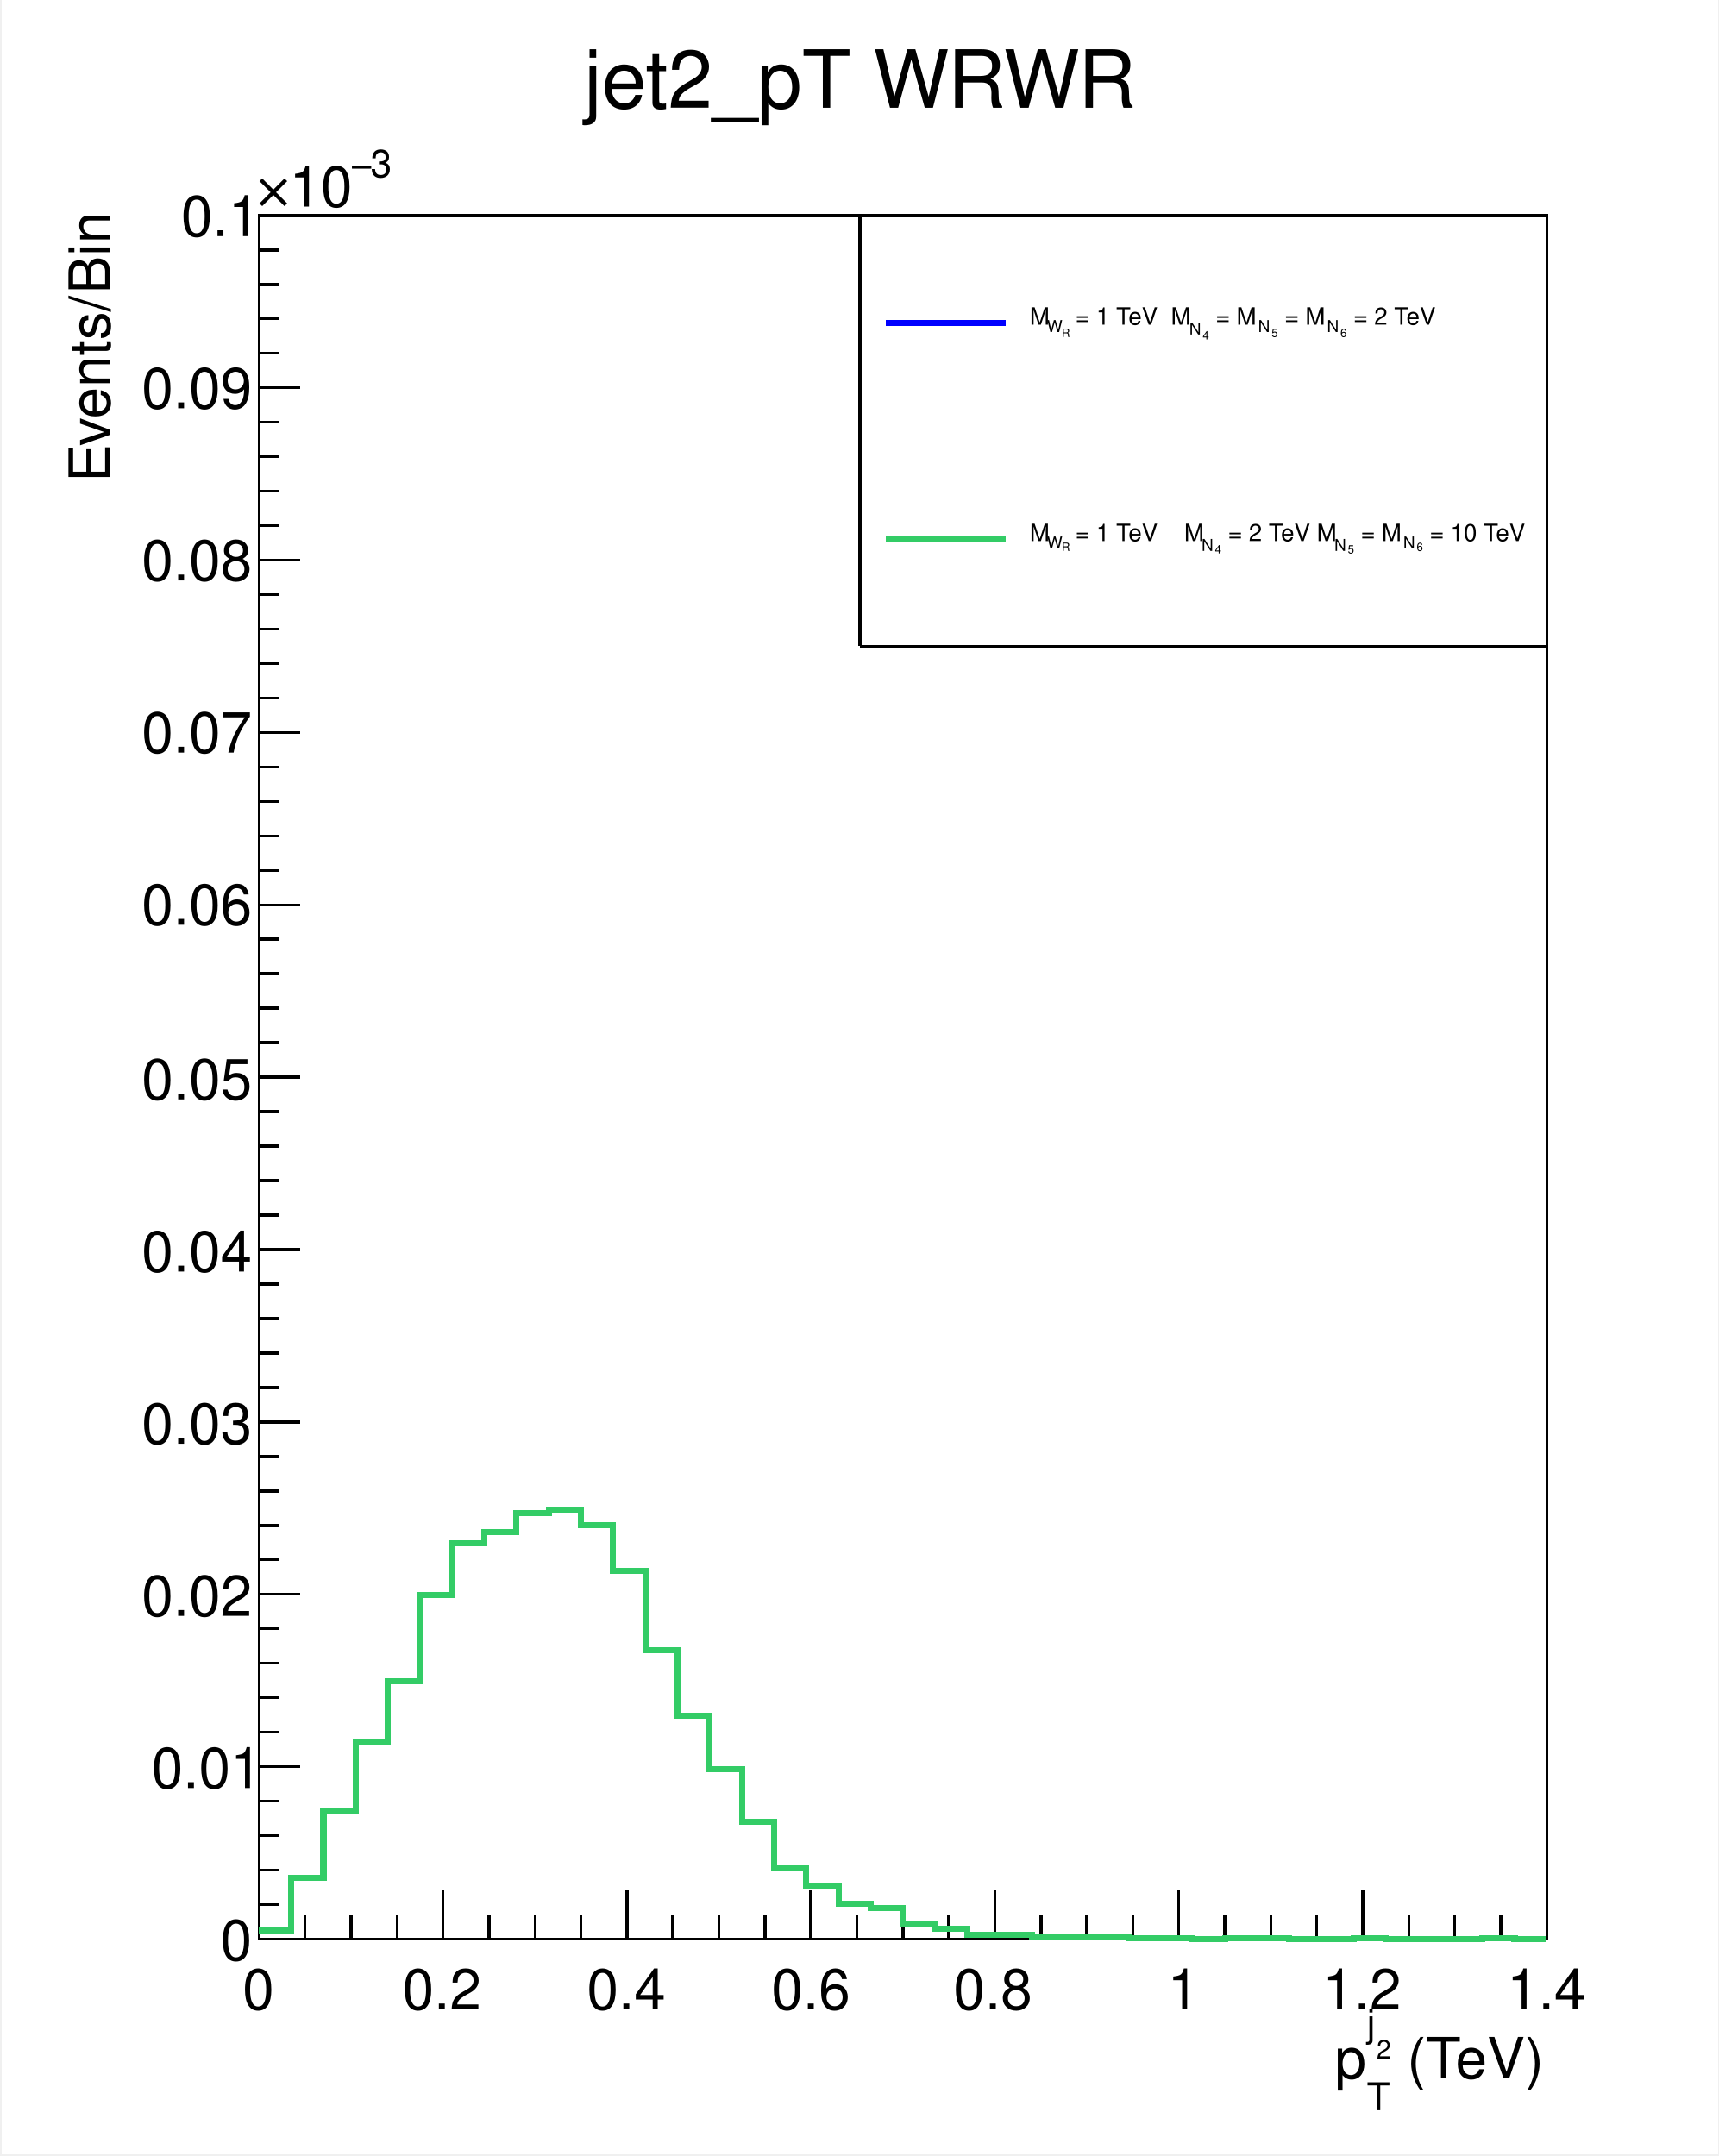
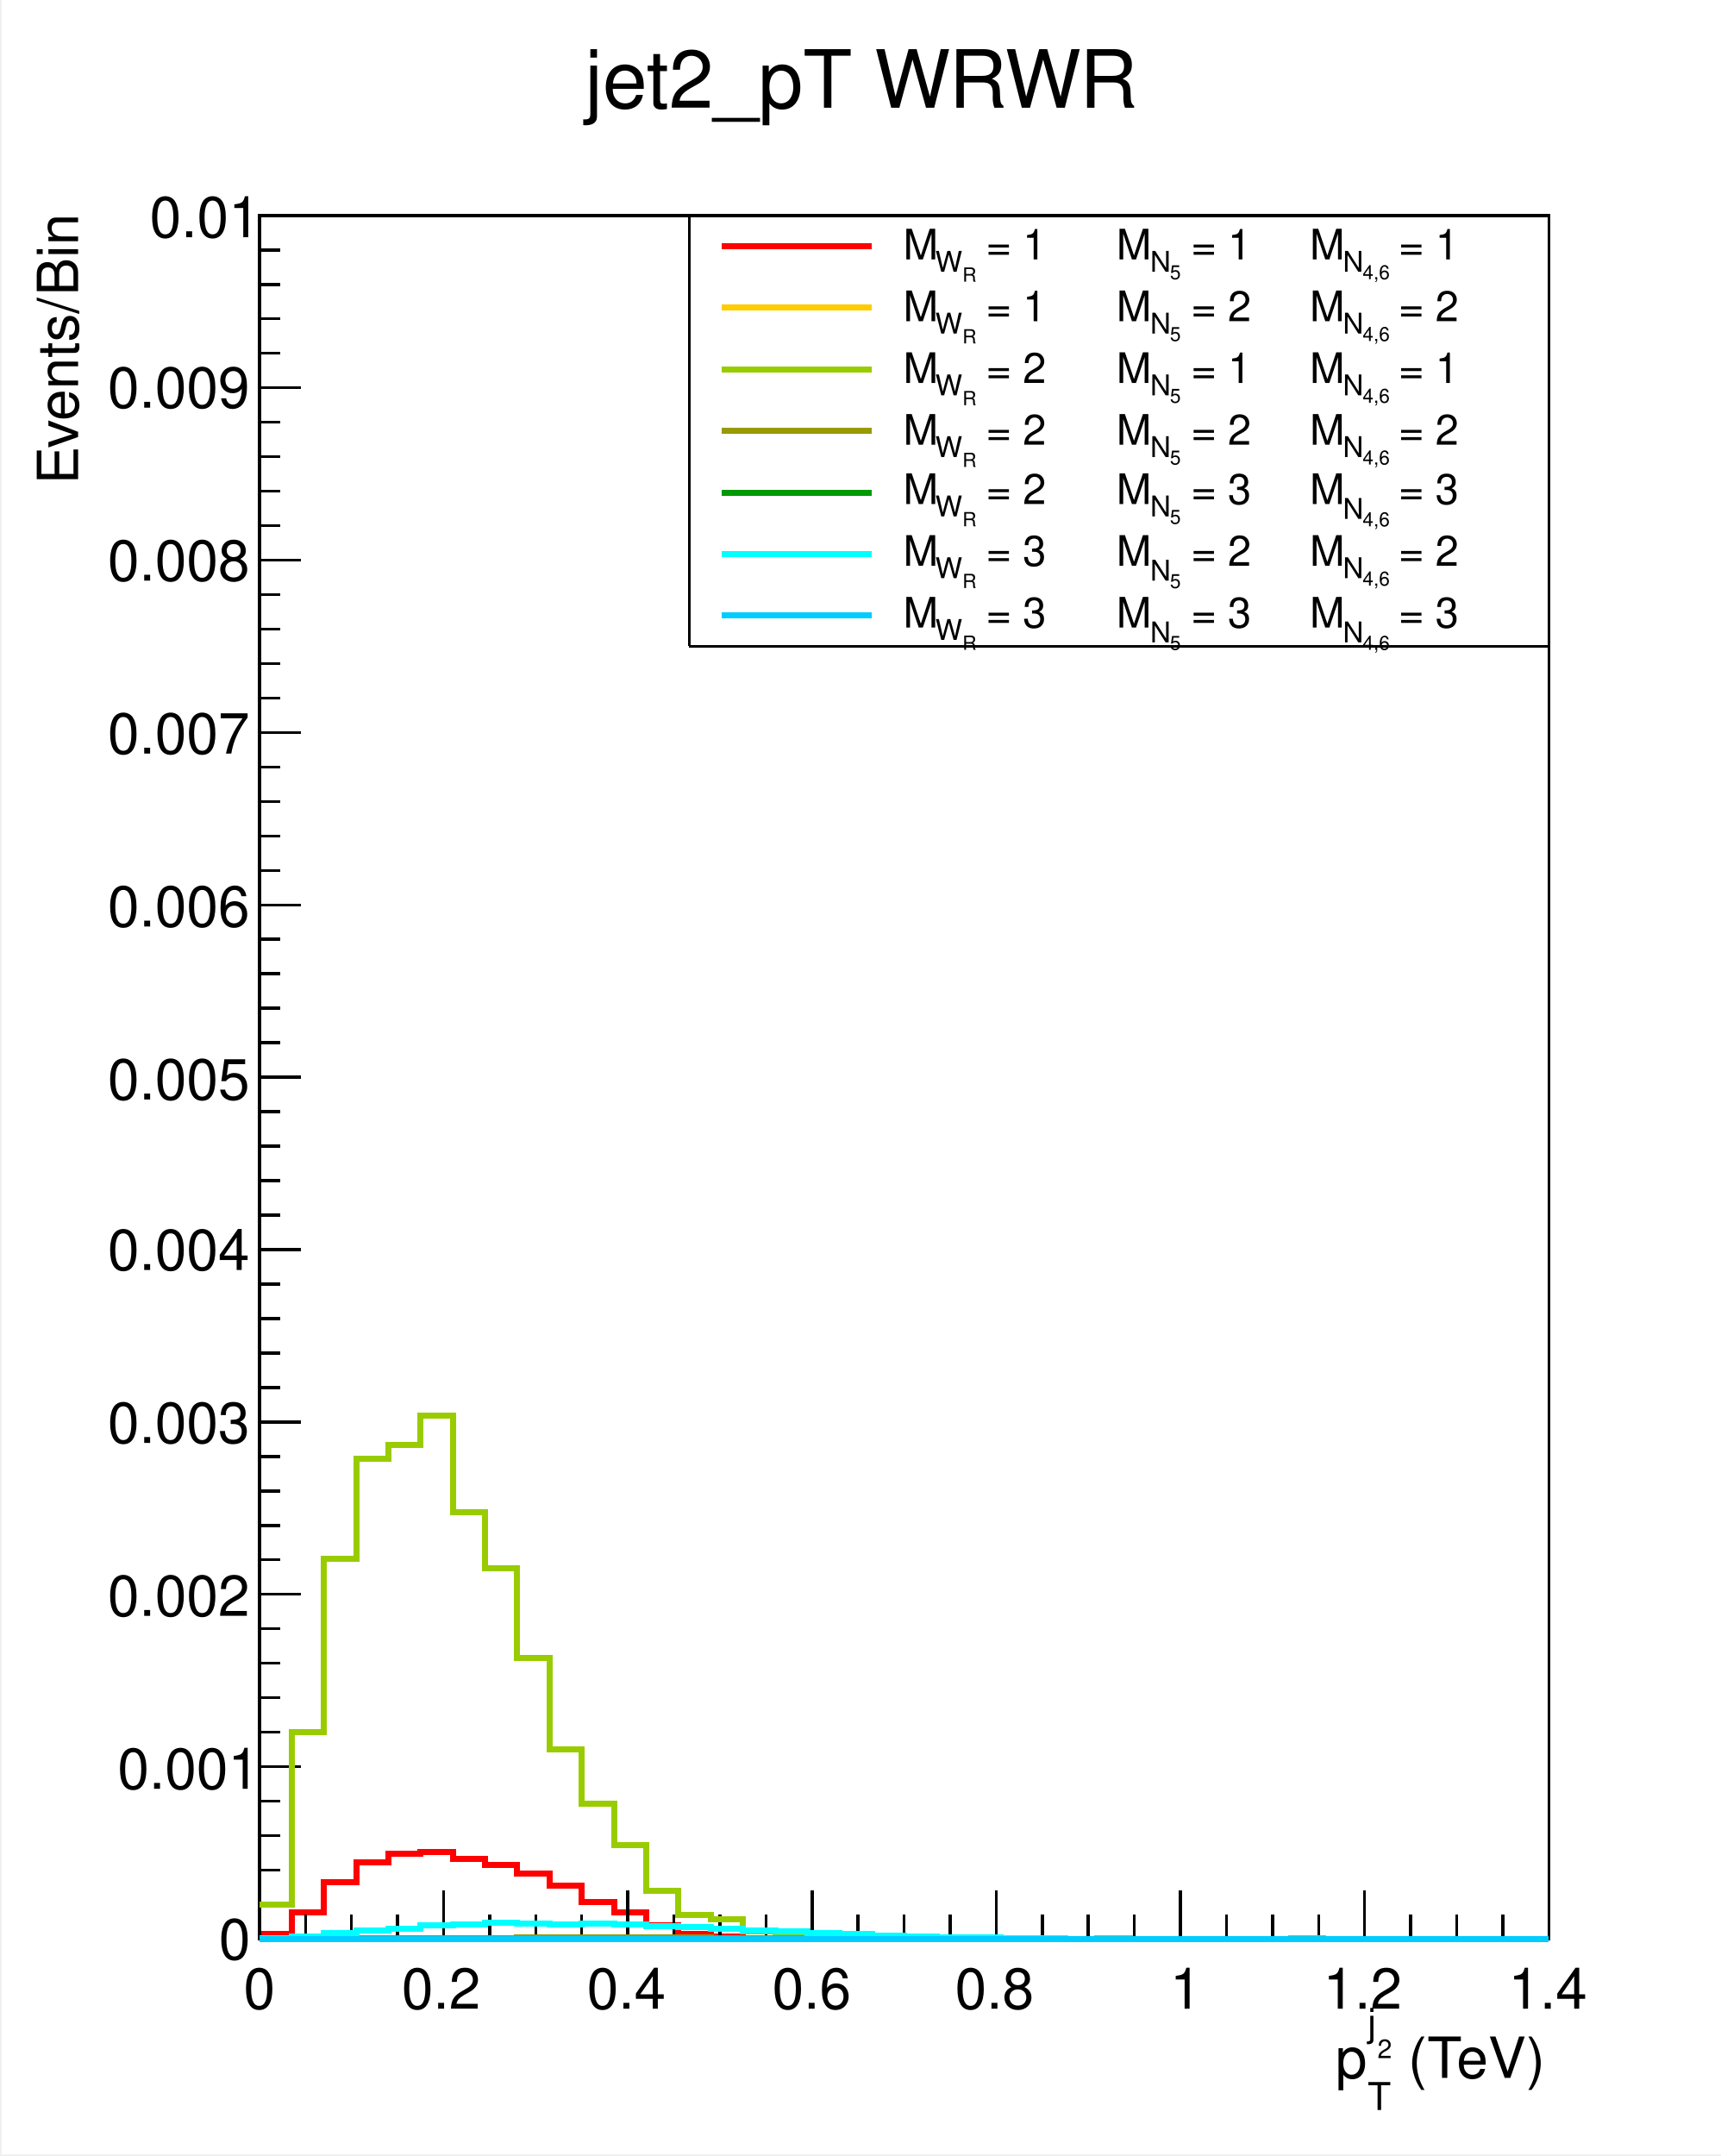
- <svg xmlns="http://www.w3.org/2000/svg" width="567.429" height="712.004" viewBox="0 0 567.429 712.004" shape-rendering="crispEdges">
+ <svg xmlns="http://www.w3.org/2000/svg" width="567.429" height="710.791" viewBox="0 0 567.429 710.791" shape-rendering="crispEdges">
  <defs>
</defs>
-   <rect x="0.5" y="0" width="566.929" height="711.504" fill="white" />
-   <rect x="85.539" y="71.15" width="425.197" height="569.203" fill="white" />
-   <rect x="85.539" y="71.15" width="425.197" height="569.203" fill="none" stroke="black" />
-   <rect x="85.539" y="71.15" width="425.197" height="569.203" fill="white" />
-   <rect x="85.539" y="71.15" width="425.197" height="569.203" fill="none" stroke="black" />
-   <path d="M85.539,637.508h 10.63v -17.413h 10.63v -21.968h 10.63v -22.749h 10.63v -20.162h 10.63v -28.577h 10.63v -16.871h 10.63v -3.72h 10.63v -6.349h 10.63v -1.291h 10.63v 5.392h 10.63v 15.025h 10.63v 26.212h  10.63v 21.7h 10.63v 17.593h 10.63v 17.307h 10.63v 15.16h 10.63v 5.924h 10.63v 6.033h 10.63v 1.43h 10.63v 5.368h 10.63v 1.331h 10.63v 2.137h 10.63v 0.002h 10.63v 0.724h 10.63v -0.31h 10.63v  0.472h 10.63v 0.297h 10.63v -0.151h 10.63v 0.3h 10.63v -0.306h 10.63v 0.142h 10.63v 0.163h 21.26v -0.153h 10.63v 0.153h 31.89v -0.151h 10.63v 0.151h 10.63" fill="none" stroke="#0000ff" stroke-width="2" />
-   <path d="M85.539,640.354h 425.197" fill="none" stroke="black" />
-   <path d="M85.539,624.345v 16.009" fill="none" stroke="black" />
-   <path d="M100.725,632.349v 8.004" fill="none" stroke="black" />
-   <path d="M115.911,632.349v 8.004" fill="none" stroke="black" />
-   <path d="M131.096,632.349v 8.004" fill="none" stroke="black" />
-   <path d="M146.282,624.345v 16.009" fill="none" stroke="black" />
-   <path d="M161.467,632.349v 8.004" fill="none" stroke="black" />
-   <path d="M176.653,632.349v 8.004" fill="none" stroke="black" />
-   <path d="M191.839,632.349v 8.004" fill="none" stroke="black" />
-   <path d="M207.024,624.345v 16.009" fill="none" stroke="black" />
-   <path d="M222.21,632.349v 8.004" fill="none" stroke="black" />
-   <path d="M237.395,632.349v 8.004" fill="none" stroke="black" />
-   <path d="M252.581,632.349v 8.004" fill="none" stroke="black" />
-   <path d="M267.767,624.345v 16.009" fill="none" stroke="black" />
-   <path d="M282.952,632.349v 8.004" fill="none" stroke="black" />
-   <path d="M298.138,632.349v 8.004" fill="none" stroke="black" />
-   <path d="M313.323,632.349v 8.004" fill="none" stroke="black" />
-   <path d="M328.509,624.345v 16.009" fill="none" stroke="black" />
-   <path d="M343.695,632.349v 8.004" fill="none" stroke="black" />
-   <path d="M358.88,632.349v 8.004" fill="none" stroke="black" />
-   <path d="M374.066,632.349v 8.004" fill="none" stroke="black" />
-   <path d="M389.251,624.345v 16.009" fill="none" stroke="black" />
-   <path d="M404.437,632.349v 8.004" fill="none" stroke="black" />
-   <path d="M419.623,632.349v 8.004" fill="none" stroke="black" />
-   <path d="M434.808,632.349v 8.004" fill="none" stroke="black" />
-   <path d="M449.994,624.345v 16.009" fill="none" stroke="black" />
-   <path d="M465.179,632.349v 8.004" fill="none" stroke="black" />
-   <path d="M480.365,632.349v 8.004" fill="none" stroke="black" />
-   <path d="M495.551,632.349v 8.004" fill="none" stroke="black" />
-   <path d="M510.736,624.345v 16.009" fill="none" stroke="black" />
-   <path d="M510.736,624.345v 16.009" fill="none" stroke="black" />
-   <text xml:space="preserve" x="80.097" y="663.583" fill="black" font-size="18.704" font-family="Helvetica">0</text>
-   <text xml:space="preserve" x="132.892" y="663.583" fill="black" font-size="18.704" font-family="Helvetica">0.2</text>
-   <text xml:space="preserve" x="193.808" y="663.583" fill="black" font-size="18.704" font-family="Helvetica">0.4</text>
-   <text xml:space="preserve" x="254.725" y="663.583" fill="black" font-size="18.704" font-family="Helvetica">0.6</text>
-   <text xml:space="preserve" x="314.829" y="663.583" fill="black" font-size="18.704" font-family="Helvetica">0.8</text>
-   <text xml:space="preserve" x="385.492" y="663.583" fill="black" font-size="18.704" font-family="Helvetica">1</text>
-   <text xml:space="preserve" x="436.662" y="663.583" fill="black" font-size="18.704" font-family="Helvetica">1.2</text>
-   <text xml:space="preserve" x="497.578" y="663.583" fill="black" font-size="18.704" font-family="Helvetica">1.4</text>
-   <text xml:space="preserve" x="459.404" y="686.325" fill="black" font-size="18.704" font-family="Helvetica"> (TeV)</text>
-   <text xml:space="preserve" x="454.531" y="679.828" fill="black" font-size="8.591" font-family="Helvetica">2</text>
-   <text xml:space="preserve" x="451.282" y="672.518" fill="black" font-size="12.636" font-family="Helvetica">j</text>
-   <text xml:space="preserve" x="451.282" y="696.884" fill="black" font-size="12.636" font-family="Helvetica">T</text>
-   <text xml:space="preserve" x="440.723" y="686.325" fill="black" font-size="18.704" font-family="Helvetica">p</text>
-   <path d="M85.539,640.354v -569.203" fill="none" stroke="black" />
-   <path d="M99.146,640.354h -13.606" fill="none" stroke="black" />
-   <path d="M92.343,628.97h -6.803" fill="none" stroke="black" />
-   <path d="M92.343,617.586h -6.803" fill="none" stroke="black" />
-   <path d="M92.343,606.202h -6.803" fill="none" stroke="black" />
-   <path d="M92.343,594.818h -6.803" fill="none" stroke="black" />
-   <path d="M99.146,583.433h -13.606" fill="none" stroke="black" />
-   <path d="M92.343,572.049h -6.803" fill="none" stroke="black" />
-   <path d="M92.343,560.665h -6.803" fill="none" stroke="black" />
-   <path d="M92.343,549.281h -6.803" fill="none" stroke="black" />
-   <path d="M92.343,537.897h -6.803" fill="none" stroke="black" />
-   <path d="M99.146,526.513h -13.606" fill="none" stroke="black" />
-   <path d="M92.343,515.129h -6.803" fill="none" stroke="black" />
-   <path d="M92.343,503.745h -6.803" fill="none" stroke="black" />
-   <path d="M92.343,492.361h -6.803" fill="none" stroke="black" />
-   <path d="M92.343,480.977h -6.803" fill="none" stroke="black" />
-   <path d="M99.146,469.593h -13.606" fill="none" stroke="black" />
-   <path d="M92.343,458.209h -6.803" fill="none" stroke="black" />
-   <path d="M92.343,446.825h -6.803" fill="none" stroke="black" />
-   <path d="M92.343,435.441h -6.803" fill="none" stroke="black" />
-   <path d="M92.343,424.056h -6.803" fill="none" stroke="black" />
-   <path d="M99.146,412.672h -13.606" fill="none" stroke="black" />
-   <path d="M92.343,401.288h -6.803" fill="none" stroke="black" />
-   <path d="M92.343,389.904h -6.803" fill="none" stroke="black" />
-   <path d="M92.343,378.52h -6.803" fill="none" stroke="black" />
-   <path d="M92.343,367.136h -6.803" fill="none" stroke="black" />
-   <path d="M99.146,355.752h -13.606" fill="none" stroke="black" />
-   <path d="M92.343,344.368h -6.803" fill="none" stroke="black" />
-   <path d="M92.343,332.984h -6.803" fill="none" stroke="black" />
-   <path d="M92.343,321.6h -6.803" fill="none" stroke="black" />
-   <path d="M92.343,310.216h -6.803" fill="none" stroke="black" />
-   <path d="M99.146,298.832h -13.606" fill="none" stroke="black" />
-   <path d="M92.343,287.448h -6.803" fill="none" stroke="black" />
-   <path d="M92.343,276.064h -6.803" fill="none" stroke="black" />
-   <path d="M92.343,264.68h -6.803" fill="none" stroke="black" />
-   <path d="M92.343,253.295h -6.803" fill="none" stroke="black" />
-   <path d="M99.146,241.911h -13.606" fill="none" stroke="black" />
-   <path d="M92.343,230.527h -6.803" fill="none" stroke="black" />
-   <path d="M92.343,219.143h -6.803" fill="none" stroke="black" />
-   <path d="M92.343,207.759h -6.803" fill="none" stroke="black" />
-   <path d="M92.343,196.375h -6.803" fill="none" stroke="black" />
-   <path d="M99.146,184.991h -13.606" fill="none" stroke="black" />
-   <path d="M92.343,173.607h -6.803" fill="none" stroke="black" />
-   <path d="M92.343,162.223h -6.803" fill="none" stroke="black" />
-   <path d="M92.343,150.839h -6.803" fill="none" stroke="black" />
-   <path d="M92.343,139.455h -6.803" fill="none" stroke="black" />
-   <path d="M99.146,128.071h -13.606" fill="none" stroke="black" />
-   <path d="M92.343,116.687h -6.803" fill="none" stroke="black" />
-   <path d="M92.343,105.303h -6.803" fill="none" stroke="black" />
-   <path d="M92.343,93.918h -6.803" fill="none" stroke="black" />
-   <path d="M92.343,82.534h -6.803" fill="none" stroke="black" />
-   <path d="M99.146,71.15h -13.606" fill="none" stroke="black" />
-   <path d="M99.146,71.15h -13.606" fill="none" stroke="black" />
-   <text xml:space="preserve" x="72.787" y="647.339" fill="black" font-size="18.704" font-family="Helvetica">0</text>
-   <text xml:space="preserve" x="50.045" y="590.484" fill="black" font-size="18.704" font-family="Helvetica">0.01</text>
-   <text xml:space="preserve" x="46.797" y="533.628" fill="black" font-size="18.704" font-family="Helvetica">0.02</text>
-   <text xml:space="preserve" x="46.797" y="476.773" fill="black" font-size="18.704" font-family="Helvetica">0.03</text>
-   <text xml:space="preserve" x="46.797" y="419.917" fill="black" font-size="18.704" font-family="Helvetica">0.04</text>
-   <text xml:space="preserve" x="46.797" y="363.062" fill="black" font-size="18.704" font-family="Helvetica">0.05</text>
-   <text xml:space="preserve" x="46.797" y="305.395" fill="black" font-size="18.704" font-family="Helvetica">0.06</text>
-   <text xml:space="preserve" x="46.797" y="248.539" fill="black" font-size="18.704" font-family="Helvetica">0.07</text>
-   <text xml:space="preserve" x="46.797" y="191.684" fill="black" font-size="18.704" font-family="Helvetica">0.08</text>
-   <text xml:space="preserve" x="46.797" y="134.828" fill="black" font-size="18.704" font-family="Helvetica">0.09</text>
-   <text xml:space="preserve" x="59.792" y="77.973" fill="black" font-size="18.704" font-family="Helvetica">0.1</text>
-   <text xml:space="preserve" x="122.333" y="58.48" fill="black" font-size="12.636" font-family="Helvetica">3</text>
-   <text xml:space="preserve" x="115.835" y="58.48" fill="black" font-size="12.636" font-family="Times">−</text>
-   <text xml:space="preserve" x="95.53" y="68.226" fill="black" font-size="18.704" font-family="Helvetica">10</text>
-   <text xml:space="preserve" x="84.971" y="68.226" fill="black" font-size="18.704" font-family="Times">×</text>
-   <g transform="rotate(-90,36.2377,159.195)">
-     <text xml:space="preserve" x="36.238" y="159.195" fill="black" font-size="18.704" font-family="Helvetica">Events/Bin</text>
+   <rect x="0.5" y="0" width="566.929" height="710.291" fill="white" />
+   <rect x="85.539" y="71.029" width="425.197" height="568.232" fill="white" />
+   <rect x="85.539" y="71.029" width="425.197" height="568.232" fill="none" stroke="black" />
+   <rect x="85.539" y="71.029" width="425.197" height="568.232" fill="white" />
+   <rect x="85.539" y="71.029" width="425.197" height="568.232" fill="none" stroke="black" />
+   <path d="M85.539,637.661h 10.63v -7.07h 10.63v -9.984h 10.63v -6.521h 10.63v -2.89h 10.63v -0.525h 10.63v 2.174h 10.63v 1.935h 10.63v 2.962h 10.63v 3.941h 10.63v 5.422h 10.63v 3.32h 10.63v 4.252h  10.63v 3.034h 10.63v 0.717h 10.63v 0.502h 21.26v 0.215h 10.63v 0.048h 31.89v 0.072h 10.63v -0.048h 10.63v -0.024h 10.63v 0.072h 10.63v -0.024h 10.63v 0.024h 10.63v -0.048h 10.63v  0.048h 21.26v -0.048h 10.63v 0.048h 95.669" fill="none" stroke="#ff0000" stroke-width="2" />
+   <path d="M85.539,639.261h 425.197" fill="none" stroke="black" />
+   <path d="M85.539,623.28v 15.982" fill="none" stroke="black" />
+   <path d="M100.725,631.271v 7.991" fill="none" stroke="black" />
+   <path d="M115.911,631.271v 7.991" fill="none" stroke="black" />
+   <path d="M131.096,631.271v 7.991" fill="none" stroke="black" />
+   <path d="M146.282,623.28v 15.982" fill="none" stroke="black" />
+   <path d="M161.467,631.271v 7.991" fill="none" stroke="black" />
+   <path d="M176.653,631.271v 7.991" fill="none" stroke="black" />
+   <path d="M191.839,631.271v 7.991" fill="none" stroke="black" />
+   <path d="M207.024,623.28v 15.982" fill="none" stroke="black" />
+   <path d="M222.21,631.271v 7.991" fill="none" stroke="black" />
+   <path d="M237.395,631.271v 7.991" fill="none" stroke="black" />
+   <path d="M252.581,631.271v 7.991" fill="none" stroke="black" />
+   <path d="M267.767,623.28v 15.982" fill="none" stroke="black" />
+   <path d="M282.952,631.271v 7.991" fill="none" stroke="black" />
+   <path d="M298.138,631.271v 7.991" fill="none" stroke="black" />
+   <path d="M313.323,631.271v 7.991" fill="none" stroke="black" />
+   <path d="M328.509,623.28v 15.982" fill="none" stroke="black" />
+   <path d="M343.695,631.271v 7.991" fill="none" stroke="black" />
+   <path d="M358.88,631.271v 7.991" fill="none" stroke="black" />
+   <path d="M374.066,631.271v 7.991" fill="none" stroke="black" />
+   <path d="M389.251,623.28v 15.982" fill="none" stroke="black" />
+   <path d="M404.437,631.271v 7.991" fill="none" stroke="black" />
+   <path d="M419.623,631.271v 7.991" fill="none" stroke="black" />
+   <path d="M434.808,631.271v 7.991" fill="none" stroke="black" />
+   <path d="M449.994,623.28v 15.982" fill="none" stroke="black" />
+   <path d="M465.179,631.271v 7.991" fill="none" stroke="black" />
+   <path d="M480.365,631.271v 7.991" fill="none" stroke="black" />
+   <path d="M495.551,631.271v 7.991" fill="none" stroke="black" />
+   <path d="M510.736,623.28v 15.982" fill="none" stroke="black" />
+   <path d="M510.736,623.28v 15.982" fill="none" stroke="black" />
+   <text xml:space="preserve" x="80.326" y="662.232" fill="black" font-size="18.704" font-family="Helvetica">0</text>
+   <text xml:space="preserve" x="132.458" y="662.232" fill="black" font-size="18.704" font-family="Helvetica">0.2</text>
+   <text xml:space="preserve" x="193.549" y="662.232" fill="black" font-size="18.704" font-family="Helvetica">0.4</text>
+   <text xml:space="preserve" x="254.641" y="662.232" fill="black" font-size="18.704" font-family="Helvetica">0.6</text>
+   <text xml:space="preserve" x="314.918" y="662.232" fill="black" font-size="18.704" font-family="Helvetica">0.8</text>
+   <text xml:space="preserve" x="385.784" y="662.232" fill="black" font-size="18.704" font-family="Helvetica">1</text>
+   <text xml:space="preserve" x="436.286" y="662.232" fill="black" font-size="18.704" font-family="Helvetica">1.2</text>
+   <text xml:space="preserve" x="497.378" y="662.232" fill="black" font-size="18.704" font-family="Helvetica">1.4</text>
+   <text xml:space="preserve" x="459.094" y="685.039" fill="black" font-size="18.704" font-family="Helvetica"> (TeV)</text>
+   <text xml:space="preserve" x="454.206" y="678.523" fill="black" font-size="8.591" font-family="Helvetica">2</text>
+   <text xml:space="preserve" x="450.948" y="671.192" fill="black" font-size="12.636" font-family="Helvetica">j</text>
+   <text xml:space="preserve" x="450.948" y="695.629" fill="black" font-size="12.636" font-family="Helvetica">T</text>
+   <text xml:space="preserve" x="440.359" y="685.039" fill="black" font-size="18.704" font-family="Helvetica">p</text>
+   <path d="M85.539,639.261v -568.232" fill="none" stroke="black" />
+   <path d="M99.146,639.261h -13.606" fill="none" stroke="black" />
+   <path d="M92.343,627.897h -6.803" fill="none" stroke="black" />
+   <path d="M92.343,616.532h -6.803" fill="none" stroke="black" />
+   <path d="M92.343,605.167h -6.803" fill="none" stroke="black" />
+   <path d="M92.343,593.803h -6.803" fill="none" stroke="black" />
+   <path d="M99.146,582.438h -13.606" fill="none" stroke="black" />
+   <path d="M92.343,571.074h -6.803" fill="none" stroke="black" />
+   <path d="M92.343,559.709h -6.803" fill="none" stroke="black" />
+   <path d="M92.343,548.344h -6.803" fill="none" stroke="black" />
+   <path d="M92.343,536.98h -6.803" fill="none" stroke="black" />
+   <path d="M99.146,525.615h -13.606" fill="none" stroke="black" />
+   <path d="M92.343,514.25h -6.803" fill="none" stroke="black" />
+   <path d="M92.343,502.886h -6.803" fill="none" stroke="black" />
+   <path d="M92.343,491.521h -6.803" fill="none" stroke="black" />
+   <path d="M92.343,480.156h -6.803" fill="none" stroke="black" />
+   <path d="M99.146,468.792h -13.606" fill="none" stroke="black" />
+   <path d="M92.343,457.427h -6.803" fill="none" stroke="black" />
+   <path d="M92.343,446.062h -6.803" fill="none" stroke="black" />
+   <path d="M92.343,434.698h -6.803" fill="none" stroke="black" />
+   <path d="M92.343,423.333h -6.803" fill="none" stroke="black" />
+   <path d="M99.146,411.968h -13.606" fill="none" stroke="black" />
+   <path d="M92.343,400.604h -6.803" fill="none" stroke="black" />
+   <path d="M92.343,389.239h -6.803" fill="none" stroke="black" />
+   <path d="M92.343,377.875h -6.803" fill="none" stroke="black" />
+   <path d="M92.343,366.51h -6.803" fill="none" stroke="black" />
+   <path d="M99.146,355.145h -13.606" fill="none" stroke="black" />
+   <path d="M92.343,343.781h -6.803" fill="none" stroke="black" />
+   <path d="M92.343,332.416h -6.803" fill="none" stroke="black" />
+   <path d="M92.343,321.051h -6.803" fill="none" stroke="black" />
+   <path d="M92.343,309.687h -6.803" fill="none" stroke="black" />
+   <path d="M99.146,298.322h -13.606" fill="none" stroke="black" />
+   <path d="M92.343,286.957h -6.803" fill="none" stroke="black" />
+   <path d="M92.343,275.593h -6.803" fill="none" stroke="black" />
+   <path d="M92.343,264.228h -6.803" fill="none" stroke="black" />
+   <path d="M92.343,252.863h -6.803" fill="none" stroke="black" />
+   <path d="M99.146,241.499h -13.606" fill="none" stroke="black" />
+   <path d="M92.343,230.134h -6.803" fill="none" stroke="black" />
+   <path d="M92.343,218.769h -6.803" fill="none" stroke="black" />
+   <path d="M92.343,207.405h -6.803" fill="none" stroke="black" />
+   <path d="M92.343,196.04h -6.803" fill="none" stroke="black" />
+   <path d="M99.146,184.676h -13.606" fill="none" stroke="black" />
+   <path d="M92.343,173.311h -6.803" fill="none" stroke="black" />
+   <path d="M92.343,161.946h -6.803" fill="none" stroke="black" />
+   <path d="M92.343,150.582h -6.803" fill="none" stroke="black" />
+   <path d="M92.343,139.217h -6.803" fill="none" stroke="black" />
+   <path d="M99.146,127.852h -13.606" fill="none" stroke="black" />
+   <path d="M92.343,116.488h -6.803" fill="none" stroke="black" />
+   <path d="M92.343,105.123h -6.803" fill="none" stroke="black" />
+   <path d="M92.343,93.758h -6.803" fill="none" stroke="black" />
+   <path d="M92.343,82.394h -6.803" fill="none" stroke="black" />
+   <path d="M99.146,71.029h -13.606" fill="none" stroke="black" />
+   <path d="M99.146,71.029h -13.606" fill="none" stroke="black" />
+   <text xml:space="preserve" x="72.181" y="645.941" fill="black" font-size="18.704" font-family="Helvetica">0</text>
+   <text xml:space="preserve" x="38.784" y="589.737" fill="black" font-size="18.704" font-family="Helvetica">0.001</text>
+   <text xml:space="preserve" x="35.526" y="532.718" fill="black" font-size="18.704" font-family="Helvetica">0.002</text>
+   <text xml:space="preserve" x="35.526" y="475.699" fill="black" font-size="18.704" font-family="Helvetica">0.003</text>
+   <text xml:space="preserve" x="35.526" y="418.68" fill="black" font-size="18.704" font-family="Helvetica">0.004</text>
+   <text xml:space="preserve" x="35.526" y="362.476" fill="black" font-size="18.704" font-family="Helvetica">0.005</text>
+   <text xml:space="preserve" x="35.526" y="305.457" fill="black" font-size="18.704" font-family="Helvetica">0.006</text>
+   <text xml:space="preserve" x="35.526" y="248.439" fill="black" font-size="18.704" font-family="Helvetica">0.007</text>
+   <text xml:space="preserve" x="35.526" y="191.42" fill="black" font-size="18.704" font-family="Helvetica">0.008</text>
+   <text xml:space="preserve" x="35.526" y="134.401" fill="black" font-size="18.704" font-family="Helvetica">0.009</text>
+   <text xml:space="preserve" x="49.373" y="78.197" fill="black" font-size="18.704" font-family="Helvetica">0.01</text>
+   <g transform="rotate(-90,25.7512,159.652)">
+     <text xml:space="preserve" x="25.751" y="159.652" fill="black" font-size="18.704" font-family="Helvetica">Events/Bin</text>
  </g>
-   <text xml:space="preserve" x="283.965" y="35.575" text-anchor="middle" fill="black" font-size="26.506" font-family="Helvetica">jet2_pT WRWR</text>
-   <path d="M85.539,637.508h 10.63v -17.413h 10.63v -21.968h 10.63v -22.749h 10.63v -20.162h 10.63v -28.577h 10.63v -16.871h 10.63v -3.72h 10.63v -6.349h 10.63v -1.291h 10.63v 5.392h 10.63v 15.025h 10.63v 26.212h  10.63v 21.7h 10.63v 17.593h 10.63v 17.307h 10.63v 15.16h 10.63v 5.924h 10.63v 6.033h 10.63v 1.43h 10.63v 5.368h 10.63v 1.331h 10.63v 2.137h 10.63v 0.002h 10.63v 0.724h 10.63v -0.31h 10.63v  0.472h 10.63v 0.297h 10.63v -0.151h 10.63v 0.3h 10.63v -0.306h 10.63v 0.142h 10.63v 0.163h 21.26v -0.153h 10.63v 0.153h 31.89v -0.151h 10.63v 0.151h 10.63" fill="none" stroke="#33cc66" stroke-width="2" />
-   <rect x="283.965" y="71.15" width="226.772" height="142.301" fill="white" />
-   <path d="M283.965,213.451h 226.772" fill="none" stroke="black" />
-   <path d="M510.736,213.451v -142.301" fill="none" stroke="black" />
-   <path d="M510.736,71.15h -226.772" fill="none" stroke="black" />
-   <path d="M283.965,71.15v 142.301" fill="none" stroke="black" />
-   <text xml:space="preserve" x="444.784" y="107.213" fill="black" font-size="7.871" font-family="Helvetica"> = 2 TeV</text>
-   <text xml:space="preserve" x="441.535" y="111.274" fill="black" font-size="3.776" font-family="Helvetica"> 6</text>
-   <text xml:space="preserve" x="436.662" y="109.65" fill="black" font-size="5.414" font-family="Helvetica"> N</text>
-   <text xml:space="preserve" x="422.042" y="107.213" fill="black" font-size="7.871" font-family="Helvetica"> = M</text>
-   <text xml:space="preserve" x="418.793" y="111.274" fill="black" font-size="3.776" font-family="Helvetica"> 5</text>
-   <text xml:space="preserve" x="413.92" y="109.65" fill="black" font-size="5.414" font-family="Helvetica"> N</text>
-   <text xml:space="preserve" x="399.3" y="107.213" fill="black" font-size="7.871" font-family="Helvetica"> = M</text>
-   <text xml:space="preserve" x="396.051" y="112.086" fill="black" font-size="3.776" font-family="Helvetica"> 4</text>
-   <text xml:space="preserve" x="391.178" y="110.462" fill="black" font-size="5.414" font-family="Helvetica"> N</text>
-   <text xml:space="preserve" x="353.003" y="107.213" fill="black" font-size="7.871" font-family="Helvetica"> = 1 TeV  M</text>
-   <text xml:space="preserve" x="350.567" y="111.274" fill="black" font-size="3.776" font-family="Helvetica">R</text>
-   <text xml:space="preserve" x="345.693" y="109.65" fill="black" font-size="5.414" font-family="Helvetica">W</text>
-   <text xml:space="preserve" x="340.008" y="107.213" fill="black" font-size="7.871" font-family="Helvetica">M</text>
-   <path d="M292.469,106.726h 39.685" fill="none" stroke="#0000ff" stroke-width="2" />
-   <text xml:space="preserve" x="469.963" y="178.688" fill="black" font-size="7.871" font-family="Helvetica"> = 10 TeV</text>
-   <text xml:space="preserve" x="466.714" y="181.937" fill="black" font-size="3.776" font-family="Helvetica"> 6</text>
-   <text xml:space="preserve" x="461.841" y="181.125" fill="black" font-size="5.414" font-family="Helvetica"> N</text>
-   <text xml:space="preserve" x="447.221" y="178.688" fill="black" font-size="7.871" font-family="Helvetica"> = M</text>
-   <text xml:space="preserve" x="443.972" y="182.749" fill="black" font-size="3.776" font-family="Helvetica"> 5</text>
-   <text xml:space="preserve" x="439.098" y="181.937" fill="black" font-size="5.414" font-family="Helvetica"> N</text>
-   <text xml:space="preserve" x="403.361" y="178.688" fill="black" font-size="7.871" font-family="Helvetica"> = 2 TeV M</text>
-   <text xml:space="preserve" x="400.112" y="182.749" fill="black" font-size="3.776" font-family="Helvetica"> 4</text>
-   <text xml:space="preserve" x="395.239" y="181.937" fill="black" font-size="5.414" font-family="Helvetica"> N</text>
-   <text xml:space="preserve" x="353.003" y="178.688" fill="black" font-size="7.871" font-family="Helvetica"> = 1 TeV    M</text>
-   <text xml:space="preserve" x="350.567" y="181.937" fill="black" font-size="3.776" font-family="Helvetica">R</text>
-   <text xml:space="preserve" x="345.693" y="181.125" fill="black" font-size="5.414" font-family="Helvetica">W</text>
-   <text xml:space="preserve" x="340.008" y="178.688" fill="black" font-size="7.871" font-family="Helvetica">M</text>
-   <path d="M292.469,177.876h 39.685" fill="none" stroke="#33cc66" stroke-width="2" />
+   <text xml:space="preserve" x="283.965" y="35.514" text-anchor="middle" fill="black" font-size="26.506" font-family="Helvetica">jet2_pT WRWR</text>
+   <path d="M85.539,639.261h 42.52v -0.065h 10.63v -0.011h 10.63v -0.02h 10.63v -0.014h 10.63v 0.002h 10.63v 0.011h 10.63v 0.007h 10.63v 0.007h 10.63v 0.008h 10.63v 0.013h 10.63v  0.06h 276.378" fill="none" stroke="#ffcc00" stroke-width="2" />
+   <path d="M85.539,627.788h 10.63v -56.611h 10.63v -57.242h 10.63v -32.908h 10.63v -4.665h 10.63v -9.708h 10.63v 31.773h 10.63v 18.534h 10.63v 29.63h 10.63v 30.134h 10.63v 17.904h 10.63v 13.617h 10.63v 15.004h  10.63v 8.195h 10.63v 1.387h 10.63v 3.909h 10.63v 1.261h 10.63v 0.126h 10.63v 0.378h 10.63v 0.252h 10.63v 0.252h 21.26v -0.126h 21.26v 0.126h 10.63v 0.252h 10.63v -0.126h 10.63v 0.126h  53.15v -0.126h 10.63v 0.126h 74.409" fill="none" stroke="#99cc00" stroke-width="2" />
+   <path d="M85.539,639.261h 10.63v -0.072h 10.63v -0.058h 10.63v -0.081h 10.63v -0.066h 10.63v -0.049h 10.63v -0.071h 10.63v 0.008h 10.63v -0.038h 10.63v -0.012h 10.63v -0.058h 10.63v  0.042h 10.63v 0.022h 10.63v -0.019h 10.63v 0.068h 21.26v 0.015h 10.63v 0.052h 10.63v 0.019h 10.63v 0.017h 10.63v 0.029h 10.63v 0.032h 10.63v 0.036h 10.63v 0.053h 10.63v 0.025h  10.63v 0.041h 10.63v 0.063h 148.819" fill="none" stroke="#999900" stroke-width="2" />
+   <path d="M85.539,639.261h 425.197" fill="none" stroke="#009900" stroke-width="2" />
+   <path d="M85.539,639.101h 10.63v -0.759h 10.63v -0.995h 10.63v -0.828h 10.63v -0.745h 10.63v -0.926h 10.63v -0.459h 10.63v -0.487h 10.63v 0.258h 10.63v 0.23h 10.63v -0.313h 10.63v 0.327h  10.63v 0.696h 10.63v 0.097h 10.63v 0.543h 10.63v 0.592h 10.63v 0.459h 10.63v 0.432h 10.63v 0.306h 10.63v 0.529h 10.63v 0.362h 10.63v 0.223h 10.63v 0.202h 10.63v 0.097h 10.63v 0.188h  10.63v 0.042h 10.63v 0.09h 148.819" fill="none" stroke="#00ffff" stroke-width="2" />
+   <path d="M85.539,639.261h 425.197" fill="none" stroke="#00ccff" stroke-width="2" />
+   <rect x="227.272" y="71.029" width="283.465" height="142.058" fill="white" />
+   <path d="M227.272,213.087h 283.465" fill="none" stroke="black" />
+   <path d="M510.736,213.087v -142.058" fill="none" stroke="black" />
+   <path d="M510.736,71.029h -283.465" fill="none" stroke="black" />
+   <path d="M227.272,71.029v 142.058" fill="none" stroke="black" />
+   <text xml:space="preserve" x="457.464" y="85.528" fill="black" font-size="13.874" font-family="Helvetica"> = 1</text>
+   <text xml:space="preserve" x="449.319" y="92.044" fill="black" font-size="6.444" font-family="Helvetica">4,6</text>
+   <text xml:space="preserve" x="442.802" y="89.601" fill="black" font-size="9.416" font-family="Helvetica">N</text>
+   <text xml:space="preserve" x="389.042" y="85.528" fill="black" font-size="13.874" font-family="Helvetica"> = 1     M</text>
+   <text xml:space="preserve" x="385.784" y="92.044" fill="black" font-size="6.444" font-family="Helvetica">5</text>
+   <text xml:space="preserve" x="379.267" y="89.601" fill="black" font-size="9.416" font-family="Helvetica">N</text>
+   <text xml:space="preserve" x="321.434" y="85.528" fill="black" font-size="13.874" font-family="Helvetica"> = 1      M</text>
+   <text xml:space="preserve" x="317.361" y="92.859" fill="black" font-size="6.444" font-family="Helvetica">R</text>
+   <text xml:space="preserve" x="308.401" y="89.601" fill="black" font-size="9.416" font-family="Helvetica">W</text>
+   <text xml:space="preserve" x="297.812" y="85.528" fill="black" font-size="13.874" font-family="Helvetica">M</text>
+   <path d="M237.902,81.176h 49.606" fill="none" stroke="#ff0000" stroke-width="2" />
+   <text xml:space="preserve" x="457.464" y="105.892" fill="black" font-size="13.874" font-family="Helvetica"> = 2</text>
+   <text xml:space="preserve" x="449.319" y="112.408" fill="black" font-size="6.444" font-family="Helvetica">4,6</text>
+   <text xml:space="preserve" x="442.802" y="109.965" fill="black" font-size="9.416" font-family="Helvetica">N</text>
+   <text xml:space="preserve" x="389.042" y="105.892" fill="black" font-size="13.874" font-family="Helvetica"> = 2     M</text>
+   <text xml:space="preserve" x="385.784" y="112.408" fill="black" font-size="6.444" font-family="Helvetica">5</text>
+   <text xml:space="preserve" x="379.267" y="109.965" fill="black" font-size="9.416" font-family="Helvetica">N</text>
+   <text xml:space="preserve" x="321.434" y="105.892" fill="black" font-size="13.874" font-family="Helvetica"> = 1      M</text>
+   <text xml:space="preserve" x="317.361" y="113.223" fill="black" font-size="6.444" font-family="Helvetica">R</text>
+   <text xml:space="preserve" x="308.401" y="109.965" fill="black" font-size="9.416" font-family="Helvetica">W</text>
+   <text xml:space="preserve" x="297.812" y="105.892" fill="black" font-size="13.874" font-family="Helvetica">M</text>
+   <path d="M237.902,101.47h 49.606" fill="none" stroke="#ffcc00" stroke-width="2" />
+   <text xml:space="preserve" x="457.464" y="126.256" fill="black" font-size="13.874" font-family="Helvetica"> = 1</text>
+   <text xml:space="preserve" x="449.319" y="132.772" fill="black" font-size="6.444" font-family="Helvetica">4,6</text>
+   <text xml:space="preserve" x="442.802" y="130.329" fill="black" font-size="9.416" font-family="Helvetica">N</text>
+   <text xml:space="preserve" x="389.042" y="126.256" fill="black" font-size="13.874" font-family="Helvetica"> = 1     M</text>
+   <text xml:space="preserve" x="385.784" y="132.772" fill="black" font-size="6.444" font-family="Helvetica">5</text>
+   <text xml:space="preserve" x="379.267" y="130.329" fill="black" font-size="9.416" font-family="Helvetica">N</text>
+   <text xml:space="preserve" x="321.434" y="126.256" fill="black" font-size="13.874" font-family="Helvetica"> = 2      M</text>
+   <text xml:space="preserve" x="317.361" y="133.587" fill="black" font-size="6.444" font-family="Helvetica">R</text>
+   <text xml:space="preserve" x="308.401" y="130.329" fill="black" font-size="9.416" font-family="Helvetica">W</text>
+   <text xml:space="preserve" x="297.812" y="126.256" fill="black" font-size="13.874" font-family="Helvetica">M</text>
+   <path d="M237.902,121.764h 49.606" fill="none" stroke="#99cc00" stroke-width="2" />
+   <text xml:space="preserve" x="457.464" y="146.62" fill="black" font-size="13.874" font-family="Helvetica"> = 2</text>
+   <text xml:space="preserve" x="449.319" y="153.136" fill="black" font-size="6.444" font-family="Helvetica">4,6</text>
+   <text xml:space="preserve" x="442.802" y="150.692" fill="black" font-size="9.416" font-family="Helvetica">N</text>
+   <text xml:space="preserve" x="389.042" y="146.62" fill="black" font-size="13.874" font-family="Helvetica"> = 2     M</text>
+   <text xml:space="preserve" x="385.784" y="153.136" fill="black" font-size="6.444" font-family="Helvetica">5</text>
+   <text xml:space="preserve" x="379.267" y="150.692" fill="black" font-size="9.416" font-family="Helvetica">N</text>
+   <text xml:space="preserve" x="321.434" y="146.62" fill="black" font-size="13.874" font-family="Helvetica"> = 2      M</text>
+   <text xml:space="preserve" x="317.361" y="153.951" fill="black" font-size="6.444" font-family="Helvetica">R</text>
+   <text xml:space="preserve" x="308.401" y="150.692" fill="black" font-size="9.416" font-family="Helvetica">W</text>
+   <text xml:space="preserve" x="297.812" y="146.62" fill="black" font-size="13.874" font-family="Helvetica">M</text>
+   <path d="M237.902,142.058h 49.606" fill="none" stroke="#999900" stroke-width="2" />
+   <text xml:space="preserve" x="457.464" y="166.169" fill="black" font-size="13.874" font-family="Helvetica"> = 3</text>
+   <text xml:space="preserve" x="449.319" y="173.5" fill="black" font-size="6.444" font-family="Helvetica">4,6</text>
+   <text xml:space="preserve" x="442.802" y="171.056" fill="black" font-size="9.416" font-family="Helvetica">N</text>
+   <text xml:space="preserve" x="389.042" y="166.169" fill="black" font-size="13.874" font-family="Helvetica"> = 3     M</text>
+   <text xml:space="preserve" x="385.784" y="172.685" fill="black" font-size="6.444" font-family="Helvetica">5</text>
+   <text xml:space="preserve" x="379.267" y="170.242" fill="black" font-size="9.416" font-family="Helvetica">N</text>
+   <text xml:space="preserve" x="321.434" y="166.169" fill="black" font-size="13.874" font-family="Helvetica"> = 2      M</text>
+   <text xml:space="preserve" x="317.361" y="173.5" fill="black" font-size="6.444" font-family="Helvetica">R</text>
+   <text xml:space="preserve" x="308.401" y="170.242" fill="black" font-size="9.416" font-family="Helvetica">W</text>
+   <text xml:space="preserve" x="297.812" y="166.169" fill="black" font-size="13.874" font-family="Helvetica">M</text>
+   <path d="M237.902,162.352h 49.606" fill="none" stroke="#009900" stroke-width="2" />
+   <text xml:space="preserve" x="457.464" y="186.533" fill="black" font-size="13.874" font-family="Helvetica"> = 2</text>
+   <text xml:space="preserve" x="449.319" y="193.049" fill="black" font-size="6.444" font-family="Helvetica">4,6</text>
+   <text xml:space="preserve" x="442.802" y="190.605" fill="black" font-size="9.416" font-family="Helvetica">N</text>
+   <text xml:space="preserve" x="389.042" y="186.533" fill="black" font-size="13.874" font-family="Helvetica"> = 2     M</text>
+   <text xml:space="preserve" x="385.784" y="193.864" fill="black" font-size="6.444" font-family="Helvetica">5</text>
+   <text xml:space="preserve" x="379.267" y="191.42" fill="black" font-size="9.416" font-family="Helvetica">N</text>
+   <text xml:space="preserve" x="321.434" y="186.533" fill="black" font-size="13.874" font-family="Helvetica"> = 3      M</text>
+   <text xml:space="preserve" x="317.361" y="193.864" fill="black" font-size="6.444" font-family="Helvetica">R</text>
+   <text xml:space="preserve" x="308.401" y="190.605" fill="black" font-size="9.416" font-family="Helvetica">W</text>
+   <text xml:space="preserve" x="297.812" y="186.533" fill="black" font-size="13.874" font-family="Helvetica">M</text>
+   <path d="M237.902,182.646h 49.606" fill="none" stroke="#00ffff" stroke-width="2" />
+   <text xml:space="preserve" x="457.464" y="206.897" fill="black" font-size="13.874" font-family="Helvetica"> = 3</text>
+   <text xml:space="preserve" x="449.319" y="214.228" fill="black" font-size="6.444" font-family="Helvetica">4,6</text>
+   <text xml:space="preserve" x="442.802" y="211.784" fill="black" font-size="9.416" font-family="Helvetica">N</text>
+   <text xml:space="preserve" x="389.042" y="206.897" fill="black" font-size="13.874" font-family="Helvetica"> = 3     M</text>
+   <text xml:space="preserve" x="385.784" y="214.228" fill="black" font-size="6.444" font-family="Helvetica">5</text>
+   <text xml:space="preserve" x="379.267" y="211.784" fill="black" font-size="9.416" font-family="Helvetica">N</text>
+   <text xml:space="preserve" x="321.434" y="206.897" fill="black" font-size="13.874" font-family="Helvetica"> = 3      M</text>
+   <text xml:space="preserve" x="317.361" y="214.228" fill="black" font-size="6.444" font-family="Helvetica">R</text>
+   <text xml:space="preserve" x="308.401" y="210.969" fill="black" font-size="9.416" font-family="Helvetica">W</text>
+   <text xml:space="preserve" x="297.812" y="206.897" fill="black" font-size="13.874" font-family="Helvetica">M</text>
+   <path d="M237.902,202.94h 49.606" fill="none" stroke="#00ccff" stroke-width="2" />
</svg>
